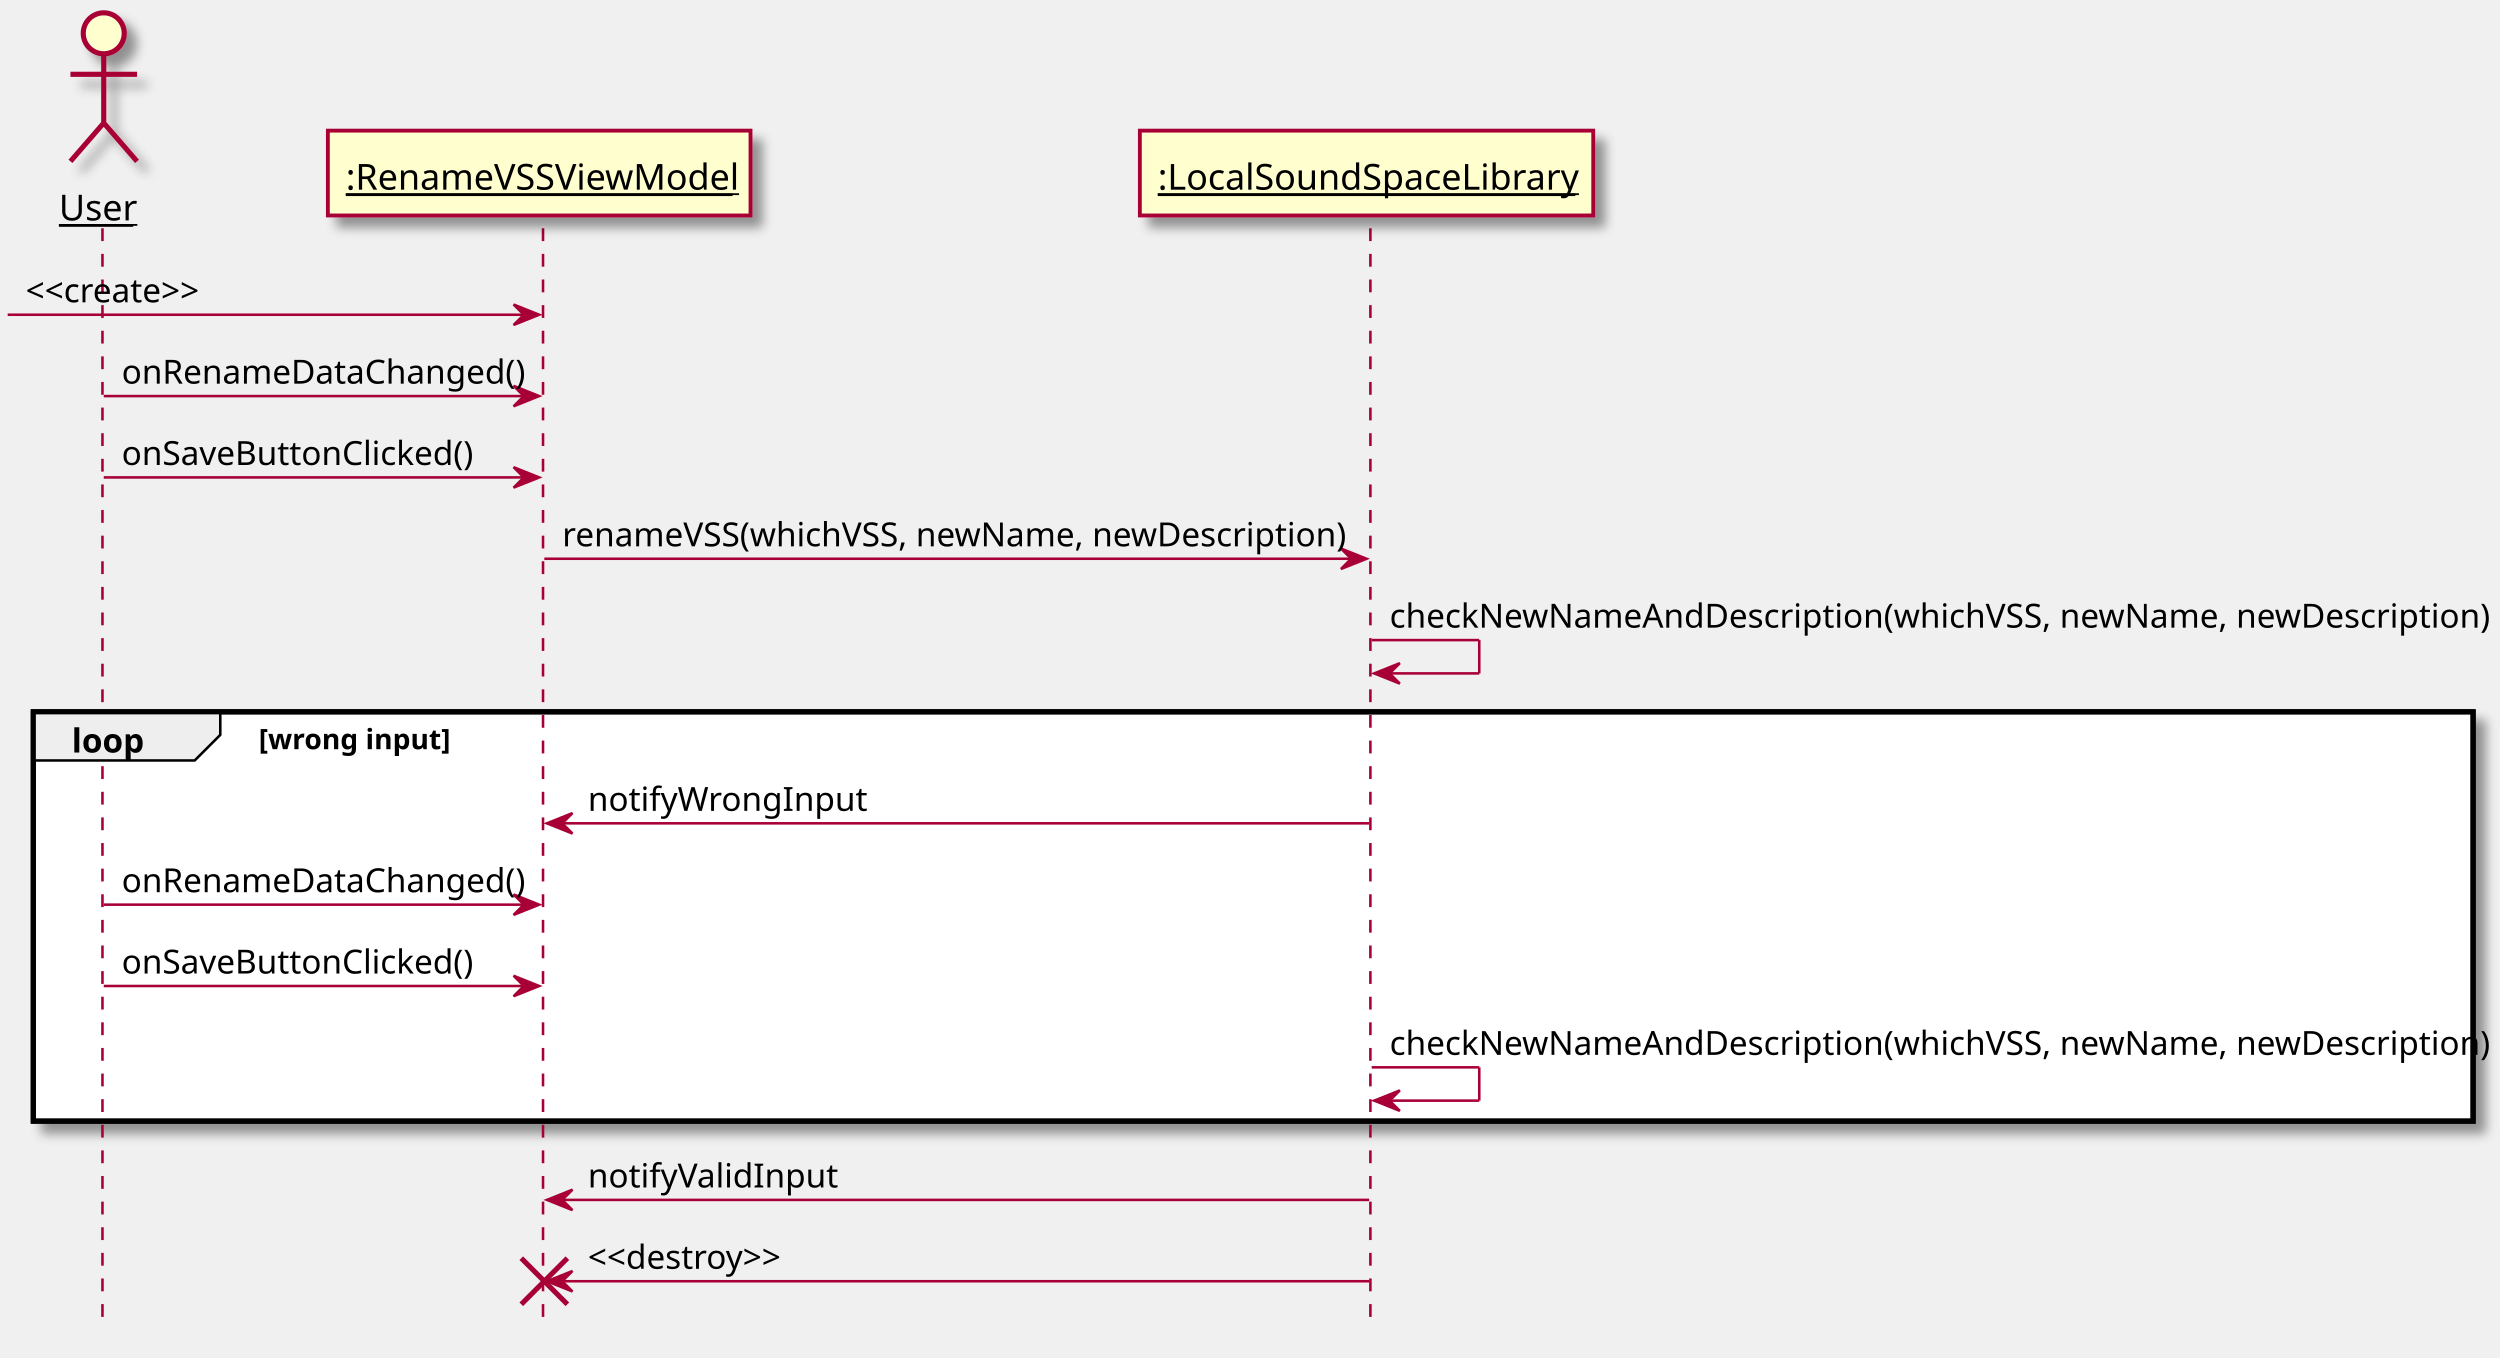
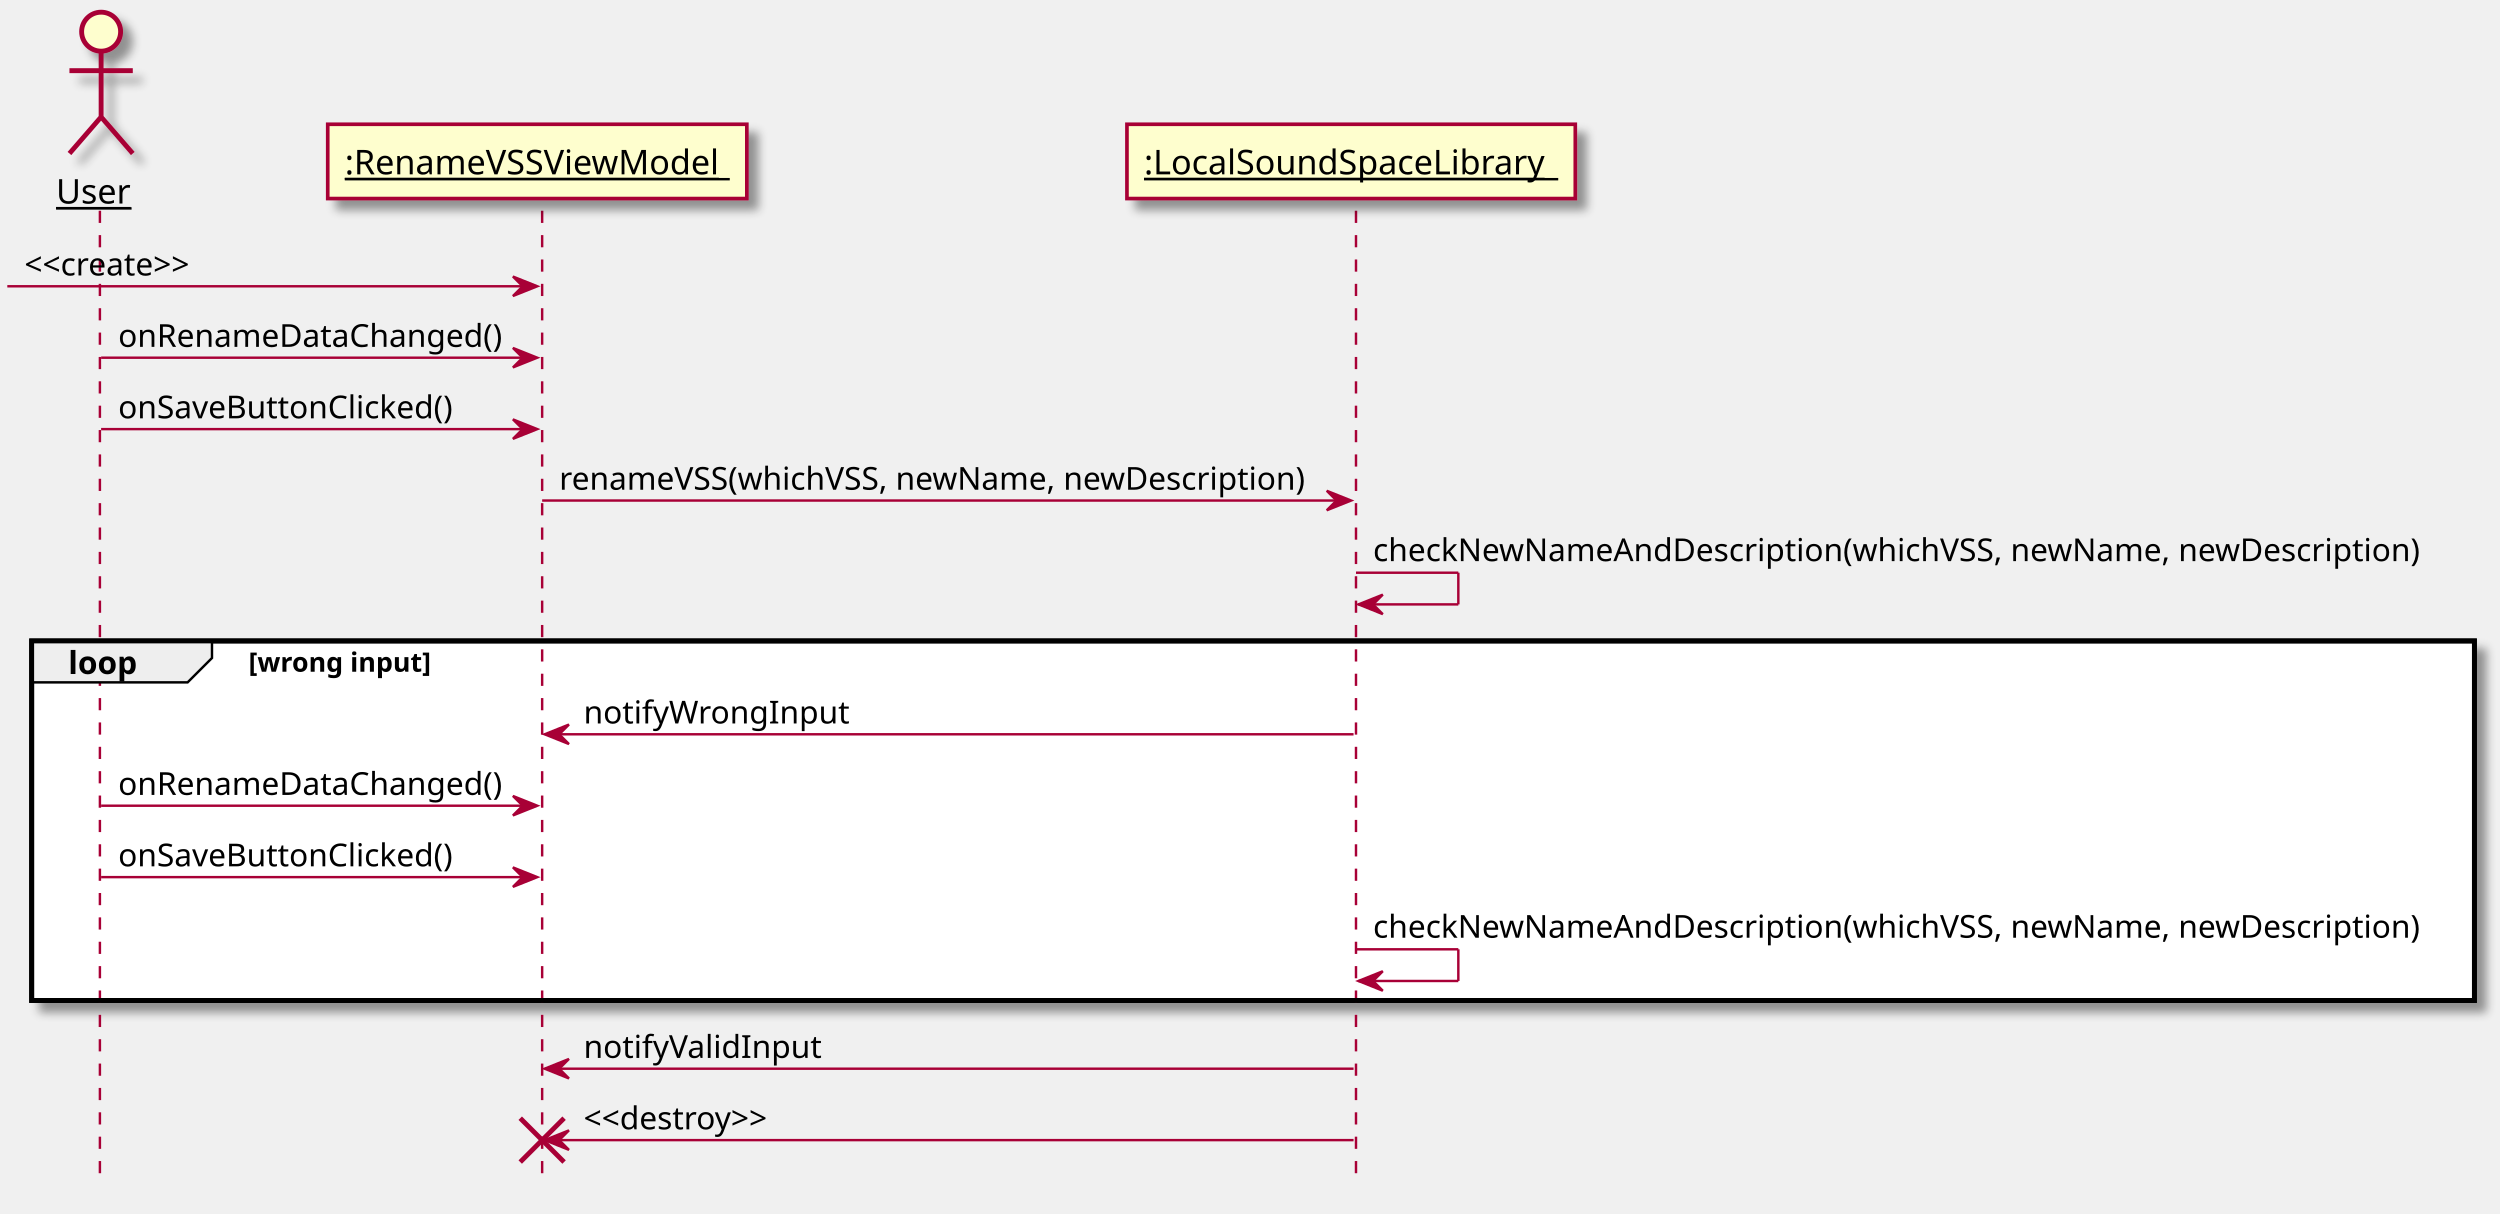
- <svg xmlns="http://www.w3.org/2000/svg" contentScriptType="application/ecmascript" contentStyleType="text/css" height="530px" preserveAspectRatio="none" style="width:976px;height:530px;" version="1.1" viewBox="0 0 976 530" width="976px" zoomAndPan="magnify">
+ <svg xmlns="http://www.w3.org/2000/svg" contentScriptType="application/ecmascript" contentStyleType="text/css" height="498px" preserveAspectRatio="none" style="width:1026px;height:498px;" version="1.1" viewBox="0 0 1026 498" width="1026px" zoomAndPan="magnify">
  <defs>
    <filter height="300%" id="f1imrzvwed49b5" width="300%" x="-1" y="-1">
      <feGaussianBlur result="blurOut" stdDeviation="2.0" />
      <feColorMatrix in="blurOut" result="blurOut2" type="matrix" values="0 0 0 0 0 0 0 0 0 0 0 0 0 0 0 0 0 0 .4 0" />
      <feOffset dx="4.0" dy="4.0" in="blurOut2" result="blurOut3" />
      <feBlend in="SourceGraphic" in2="blurOut3" mode="normal" />
    </filter>
  </defs>
  <g>
-     <rect fill="#FFFFFF" filter="url(#f1imrzvwed49b5)" height="159.795" style="stroke: #000000; stroke-width: 2.0;" width="952.5" x="13" y="277.892" />
-     <line style="stroke: #A80036; stroke-width: 1.0; stroke-dasharray: 5.0,5.0;" x1="40" x2="40" y1="89.12" y2="518.196" />
-     <line style="stroke: #A80036; stroke-width: 1.0; stroke-dasharray: 5.0,5.0;" x1="212" x2="212" y1="89.12" y2="518.196" />
-     <line style="stroke: #A80036; stroke-width: 1.0; stroke-dasharray: 5.0,5.0;" x1="535" x2="535" y1="89.12" y2="518.196" />
-     <text fill="#000000" font-family="sans-serif" font-size="14" lengthAdjust="spacingAndGlyphs" text-decoration="underline" textLength="29" x="23" y="86.044">User</text>
-     <line style="stroke: #000000; stroke-width: 1.0;" x1="23" x2="52" y1="88.044" y2="88.044" />
-     <ellipse cx="40.5" cy="13" fill="#FEFECE" filter="url(#f1imrzvwed49b5)" rx="8" ry="8" style="stroke: #A80036; stroke-width: 2.0;" />
-     <path d="M40.5,21 L40.5,48 M27.5,29 L53.5,29 M40.5,48 L27.5,63 M40.5,48 L53.5,63 " fill="none" filter="url(#f1imrzvwed49b5)" style="stroke: #A80036; stroke-width: 2.0;" />
-     <rect fill="#FEFECE" filter="url(#f1imrzvwed49b5)" height="33.12" style="stroke: #A80036; stroke-width: 1.5;" width="165" x="128" y="51" />
-     <text fill="#000000" font-family="sans-serif" font-size="14" lengthAdjust="spacingAndGlyphs" text-decoration="underline" textLength="151" x="135" y="74.044">:RenameVSSViewModel</text>
-     <line style="stroke: #000000; stroke-width: 1.0;" x1="135" x2="286" y1="76.044" y2="76.044" />
-     <rect fill="#FEFECE" filter="url(#f1imrzvwed49b5)" height="33.12" style="stroke: #A80036; stroke-width: 1.5;" width="177" x="445" y="51" />
-     <text fill="#000000" font-family="sans-serif" font-size="14" lengthAdjust="spacingAndGlyphs" text-decoration="underline" textLength="163" x="452" y="74.044">:LocalSoundSpaceLibrary</text>
-     <line style="stroke: #000000; stroke-width: 1.0;" x1="452" x2="615" y1="76.044" y2="76.044" />
-     <polygon fill="#A80036" points="200.5,118.874,210.5,122.874,200.5,126.874,204.5,122.874" style="stroke: #A80036; stroke-width: 1.0;" />
-     <line style="stroke: #A80036; stroke-width: 1.0;" x1="3" x2="206.5" y1="122.874" y2="122.874" />
-     <text fill="#000000" font-family="sans-serif" font-size="13" lengthAdjust="spacingAndGlyphs" textLength="68" x="10" y="118.018">&lt;&lt;create&gt;&gt;</text>
-     <polygon fill="#A80036" points="200.5,150.629,210.5,154.629,200.5,158.629,204.5,154.629" style="stroke: #A80036; stroke-width: 1.0;" />
-     <line style="stroke: #A80036; stroke-width: 1.0;" x1="40.5" x2="206.5" y1="154.629" y2="154.629" />
-     <text fill="#000000" font-family="sans-serif" font-size="13" lengthAdjust="spacingAndGlyphs" textLength="148" x="47.5" y="149.773">onRenameDataChanged()</text>
-     <polygon fill="#A80036" points="200.5,182.383,210.5,186.383,200.5,190.383,204.5,186.383" style="stroke: #A80036; stroke-width: 1.0;" />
-     <line style="stroke: #A80036; stroke-width: 1.0;" x1="40.5" x2="206.5" y1="186.383" y2="186.383" />
-     <text fill="#000000" font-family="sans-serif" font-size="13" lengthAdjust="spacingAndGlyphs" textLength="131" x="47.5" y="181.527">onSaveButtonClicked()</text>
-     <polygon fill="#A80036" points="523.5,214.138,533.5,218.138,523.5,222.138,527.5,218.138" style="stroke: #A80036; stroke-width: 1.0;" />
-     <line style="stroke: #A80036; stroke-width: 1.0;" x1="212.5" x2="529.5" y1="218.138" y2="218.138" />
-     <text fill="#000000" font-family="sans-serif" font-size="13" lengthAdjust="spacingAndGlyphs" textLength="299" x="219.5" y="213.281">renameVSS(whichVSS, newName, newDescription)</text>
-     <line style="stroke: #A80036; stroke-width: 1.0;" x1="535.5" x2="577.5" y1="249.892" y2="249.892" />
-     <line style="stroke: #A80036; stroke-width: 1.0;" x1="577.5" x2="577.5" y1="249.892" y2="262.892" />
-     <line style="stroke: #A80036; stroke-width: 1.0;" x1="536.5" x2="577.5" y1="262.892" y2="262.892" />
-     <polygon fill="#A80036" points="546.5,258.892,536.5,262.892,546.5,266.892,542.5,262.892" style="stroke: #A80036; stroke-width: 1.0;" />
-     <text fill="#000000" font-family="sans-serif" font-size="13" lengthAdjust="spacingAndGlyphs" textLength="411" x="542.5" y="245.036">checkNewNameAndDescription(whichVSS, newName, newDescription)</text>
-     <path d="M13,277.892 L86,277.892 L86,286.892 L76,296.892 L13,296.892 L13,277.892 " fill="#EEEEEE" style="stroke: #000000; stroke-width: 1.0;" />
-     <rect fill="none" height="159.795" style="stroke: #000000; stroke-width: 2.0;" width="952.5" x="13" y="277.892" />
-     <text fill="#000000" font-family="sans-serif" font-size="13" font-weight="bold" lengthAdjust="spacingAndGlyphs" textLength="28" x="28" y="293.79">loop</text>
-     <text fill="#000000" font-family="sans-serif" font-size="11" font-weight="bold" lengthAdjust="spacingAndGlyphs" textLength="75" x="101" y="292.498">[wrong input]</text>
-     <polygon fill="#A80036" points="223.5,317.424,213.5,321.424,223.5,325.424,219.5,321.424" style="stroke: #A80036; stroke-width: 1.0;" />
-     <line style="stroke: #A80036; stroke-width: 1.0;" x1="217.5" x2="534.5" y1="321.424" y2="321.424" />
-     <text fill="#000000" font-family="sans-serif" font-size="13" lengthAdjust="spacingAndGlyphs" textLength="97" x="229.5" y="316.567">notifyWrongInput</text>
-     <polygon fill="#A80036" points="200.5,349.178,210.5,353.178,200.5,357.178,204.5,353.178" style="stroke: #A80036; stroke-width: 1.0;" />
-     <line style="stroke: #A80036; stroke-width: 1.0;" x1="40.5" x2="206.5" y1="353.178" y2="353.178" />
-     <text fill="#000000" font-family="sans-serif" font-size="13" lengthAdjust="spacingAndGlyphs" textLength="148" x="47.5" y="348.322">onRenameDataChanged()</text>
-     <polygon fill="#A80036" points="200.5,380.933,210.5,384.933,200.5,388.933,204.5,384.933" style="stroke: #A80036; stroke-width: 1.0;" />
-     <line style="stroke: #A80036; stroke-width: 1.0;" x1="40.5" x2="206.5" y1="384.933" y2="384.933" />
-     <text fill="#000000" font-family="sans-serif" font-size="13" lengthAdjust="spacingAndGlyphs" textLength="131" x="47.5" y="380.076">onSaveButtonClicked()</text>
-     <line style="stroke: #A80036; stroke-width: 1.0;" x1="535.5" x2="577.5" y1="416.687" y2="416.687" />
-     <line style="stroke: #A80036; stroke-width: 1.0;" x1="577.5" x2="577.5" y1="416.687" y2="429.687" />
-     <line style="stroke: #A80036; stroke-width: 1.0;" x1="536.5" x2="577.5" y1="429.687" y2="429.687" />
-     <polygon fill="#A80036" points="546.5,425.687,536.5,429.687,546.5,433.687,542.5,429.687" style="stroke: #A80036; stroke-width: 1.0;" />
-     <text fill="#000000" font-family="sans-serif" font-size="13" lengthAdjust="spacingAndGlyphs" textLength="411" x="542.5" y="411.831">checkNewNameAndDescription(whichVSS, newName, newDescription)</text>
-     <polygon fill="#A80036" points="223.5,464.441,213.5,468.441,223.5,472.441,219.5,468.441" style="stroke: #A80036; stroke-width: 1.0;" />
-     <line style="stroke: #A80036; stroke-width: 1.0;" x1="217.5" x2="534.5" y1="468.441" y2="468.441" />
-     <text fill="#000000" font-family="sans-serif" font-size="13" lengthAdjust="spacingAndGlyphs" textLength="88" x="229.5" y="463.585">notifyValidInput</text>
-     <polygon fill="#A80036" points="223.5,496.196,213.5,500.196,223.5,504.196,219.5,500.196" style="stroke: #A80036; stroke-width: 1.0;" />
-     <line style="stroke: #A80036; stroke-width: 1.0;" x1="217.5" x2="534.5" y1="500.196" y2="500.196" />
-     <text fill="#000000" font-family="sans-serif" font-size="13" lengthAdjust="spacingAndGlyphs" textLength="75" x="229.5" y="495.339">&lt;&lt;destroy&gt;&gt;</text>
-     <line style="stroke: #A80036; stroke-width: 2.0;" x1="203.5" x2="221.5" y1="491.196" y2="509.196" />
-     <line style="stroke: #A80036; stroke-width: 2.0;" x1="203.5" x2="221.5" y1="509.196" y2="491.196" />
+     <rect fill="#FFFFFF" filter="url(#f1imrzvwed49b5)" height="147.553" style="stroke: #000000; stroke-width: 2.0;" width="1002.5" x="13" y="263.041" />
+     <line style="stroke: #A80036; stroke-width: 1.0; stroke-dasharray: 5.0,5.0;" x1="41" x2="41" y1="86.488" y2="486.215" />
+     <line style="stroke: #A80036; stroke-width: 1.0; stroke-dasharray: 5.0,5.0;" x1="222.5" x2="222.5" y1="86.488" y2="486.215" />
+     <line style="stroke: #A80036; stroke-width: 1.0; stroke-dasharray: 5.0,5.0;" x1="556.5" x2="556.5" y1="86.488" y2="486.215" />
+     <text fill="#000000" font-family="sans-serif" font-size="14" lengthAdjust="spacingAndGlyphs" text-decoration="underline" textLength="31" x="23" y="83.535">User</text>
+     <line style="stroke: #000000; stroke-width: 1.0;" x1="23" x2="54" y1="85.535" y2="85.535" />
+     <ellipse cx="41.5" cy="13" fill="#FEFECE" filter="url(#f1imrzvwed49b5)" rx="8" ry="8" style="stroke: #A80036; stroke-width: 2.0;" />
+     <path d="M41.5,21 L41.5,48 M28.5,29 L54.5,29 M41.5,48 L28.5,63 M41.5,48 L54.5,63 " fill="none" filter="url(#f1imrzvwed49b5)" style="stroke: #A80036; stroke-width: 2.0;" />
+     <rect fill="#FEFECE" filter="url(#f1imrzvwed49b5)" height="30.488" style="stroke: #A80036; stroke-width: 1.5;" width="172" x="134.5" y="51" />
+     <text fill="#000000" font-family="sans-serif" font-size="14" lengthAdjust="spacingAndGlyphs" text-decoration="underline" textLength="158" x="141.5" y="71.535">:RenameVSSViewModel</text>
+     <line style="stroke: #000000; stroke-width: 1.0;" x1="141.5" x2="299.5" y1="73.535" y2="73.535" />
+     <rect fill="#FEFECE" filter="url(#f1imrzvwed49b5)" height="30.488" style="stroke: #A80036; stroke-width: 1.5;" width="184" x="462.5" y="51" />
+     <text fill="#000000" font-family="sans-serif" font-size="14" lengthAdjust="spacingAndGlyphs" text-decoration="underline" textLength="170" x="469.5" y="71.535">:LocalSoundSpaceLibrary</text>
+     <line style="stroke: #000000; stroke-width: 1.0;" x1="469.5" x2="639.5" y1="73.535" y2="73.535" />
+     <polygon fill="#A80036" points="210.5,113.488,220.5,117.488,210.5,121.488,214.5,117.488" style="stroke: #A80036; stroke-width: 1.0;" />
+     <line style="stroke: #A80036; stroke-width: 1.0;" x1="3" x2="216.5" y1="117.488" y2="117.488" />
+     <text fill="#000000" font-family="sans-serif" font-size="13" lengthAdjust="spacingAndGlyphs" textLength="78" x="10" y="113.057">&lt;&lt;create&gt;&gt;</text>
+     <polygon fill="#A80036" points="210.5,142.799,220.5,146.799,210.5,150.799,214.5,146.799" style="stroke: #A80036; stroke-width: 1.0;" />
+     <line style="stroke: #A80036; stroke-width: 1.0;" x1="41.5" x2="216.5" y1="146.799" y2="146.799" />
+     <text fill="#000000" font-family="sans-serif" font-size="13" lengthAdjust="spacingAndGlyphs" textLength="157" x="48.5" y="142.367">onRenameDataChanged()</text>
+     <polygon fill="#A80036" points="210.5,172.109,220.5,176.109,210.5,180.109,214.5,176.109" style="stroke: #A80036; stroke-width: 1.0;" />
+     <line style="stroke: #A80036; stroke-width: 1.0;" x1="41.5" x2="216.5" y1="176.109" y2="176.109" />
+     <text fill="#000000" font-family="sans-serif" font-size="13" lengthAdjust="spacingAndGlyphs" textLength="140" x="48.5" y="171.678">onSaveButtonClicked()</text>
+     <polygon fill="#A80036" points="544.5,201.42,554.5,205.42,544.5,209.42,548.5,205.42" style="stroke: #A80036; stroke-width: 1.0;" />
+     <line style="stroke: #A80036; stroke-width: 1.0;" x1="222.5" x2="550.5" y1="205.42" y2="205.42" />
+     <text fill="#000000" font-family="sans-serif" font-size="13" lengthAdjust="spacingAndGlyphs" textLength="310" x="229.5" y="200.988">renameVSS(whichVSS, newName, newDescription)</text>
+     <line style="stroke: #A80036; stroke-width: 1.0;" x1="556.5" x2="598.5" y1="235.041" y2="235.041" />
+     <line style="stroke: #A80036; stroke-width: 1.0;" x1="598.5" x2="598.5" y1="235.041" y2="248.041" />
+     <line style="stroke: #A80036; stroke-width: 1.0;" x1="557.5" x2="598.5" y1="248.041" y2="248.041" />
+     <polygon fill="#A80036" points="567.5,244.041,557.5,248.041,567.5,252.041,563.5,248.041" style="stroke: #A80036; stroke-width: 1.0;" />
+     <text fill="#000000" font-family="sans-serif" font-size="13" lengthAdjust="spacingAndGlyphs" textLength="440" x="563.5" y="230.299">checkNewNameAndDescription(whichVSS, newName, newDescription)</text>
+     <path d="M13,263.041 L87,263.041 L87,270.041 L77,280.041 L13,280.041 L13,263.041 " fill="#EEEEEE" style="stroke: #000000; stroke-width: 1.0;" />
+     <rect fill="none" height="147.553" style="stroke: #000000; stroke-width: 2.0;" width="1002.5" x="13" y="263.041" />
+     <text fill="#000000" font-family="sans-serif" font-size="13" font-weight="bold" lengthAdjust="spacingAndGlyphs" textLength="29" x="28" y="276.609">loop</text>
+     <text fill="#000000" font-family="sans-serif" font-size="11" font-weight="bold" lengthAdjust="spacingAndGlyphs" textLength="76" x="102" y="275.676">[wrong input]</text>
+     <polygon fill="#A80036" points="233.5,297.352,223.5,301.352,233.5,305.352,229.5,301.352" style="stroke: #A80036; stroke-width: 1.0;" />
+     <line style="stroke: #A80036; stroke-width: 1.0;" x1="227.5" x2="555.5" y1="301.352" y2="301.352" />
+     <text fill="#000000" font-family="sans-serif" font-size="13" lengthAdjust="spacingAndGlyphs" textLength="110" x="239.5" y="296.92">notifyWrongInput</text>
+     <polygon fill="#A80036" points="210.5,326.662,220.5,330.662,210.5,334.662,214.5,330.662" style="stroke: #A80036; stroke-width: 1.0;" />
+     <line style="stroke: #A80036; stroke-width: 1.0;" x1="41.5" x2="216.5" y1="330.662" y2="330.662" />
+     <text fill="#000000" font-family="sans-serif" font-size="13" lengthAdjust="spacingAndGlyphs" textLength="157" x="48.5" y="326.231">onRenameDataChanged()</text>
+     <polygon fill="#A80036" points="210.5,355.973,220.5,359.973,210.5,363.973,214.5,359.973" style="stroke: #A80036; stroke-width: 1.0;" />
+     <line style="stroke: #A80036; stroke-width: 1.0;" x1="41.5" x2="216.5" y1="359.973" y2="359.973" />
+     <text fill="#000000" font-family="sans-serif" font-size="13" lengthAdjust="spacingAndGlyphs" textLength="140" x="48.5" y="355.541">onSaveButtonClicked()</text>
+     <line style="stroke: #A80036; stroke-width: 1.0;" x1="556.5" x2="598.5" y1="389.594" y2="389.594" />
+     <line style="stroke: #A80036; stroke-width: 1.0;" x1="598.5" x2="598.5" y1="389.594" y2="402.594" />
+     <line style="stroke: #A80036; stroke-width: 1.0;" x1="557.5" x2="598.5" y1="402.594" y2="402.594" />
+     <polygon fill="#A80036" points="567.5,398.594,557.5,402.594,567.5,406.594,563.5,402.594" style="stroke: #A80036; stroke-width: 1.0;" />
+     <text fill="#000000" font-family="sans-serif" font-size="13" lengthAdjust="spacingAndGlyphs" textLength="440" x="563.5" y="384.852">checkNewNameAndDescription(whichVSS, newName, newDescription)</text>
+     <polygon fill="#A80036" points="233.5,434.594,223.5,438.594,233.5,442.594,229.5,438.594" style="stroke: #A80036; stroke-width: 1.0;" />
+     <line style="stroke: #A80036; stroke-width: 1.0;" x1="227.5" x2="555.5" y1="438.594" y2="438.594" />
+     <text fill="#000000" font-family="sans-serif" font-size="13" lengthAdjust="spacingAndGlyphs" textLength="101" x="239.5" y="434.162">notifyValidInput</text>
+     <polygon fill="#A80036" points="233.5,463.904,223.5,467.904,233.5,471.904,229.5,467.904" style="stroke: #A80036; stroke-width: 1.0;" />
+     <line style="stroke: #A80036; stroke-width: 1.0;" x1="227.5" x2="555.5" y1="467.904" y2="467.904" />
+     <text fill="#000000" font-family="sans-serif" font-size="13" lengthAdjust="spacingAndGlyphs" textLength="87" x="239.5" y="463.473">&lt;&lt;destroy&gt;&gt;</text>
+     <line style="stroke: #A80036; stroke-width: 2.0;" x1="213.5" x2="231.5" y1="458.904" y2="476.904" />
+     <line style="stroke: #A80036; stroke-width: 2.0;" x1="213.5" x2="231.5" y1="476.904" y2="458.904" />
  </g>
</svg>
